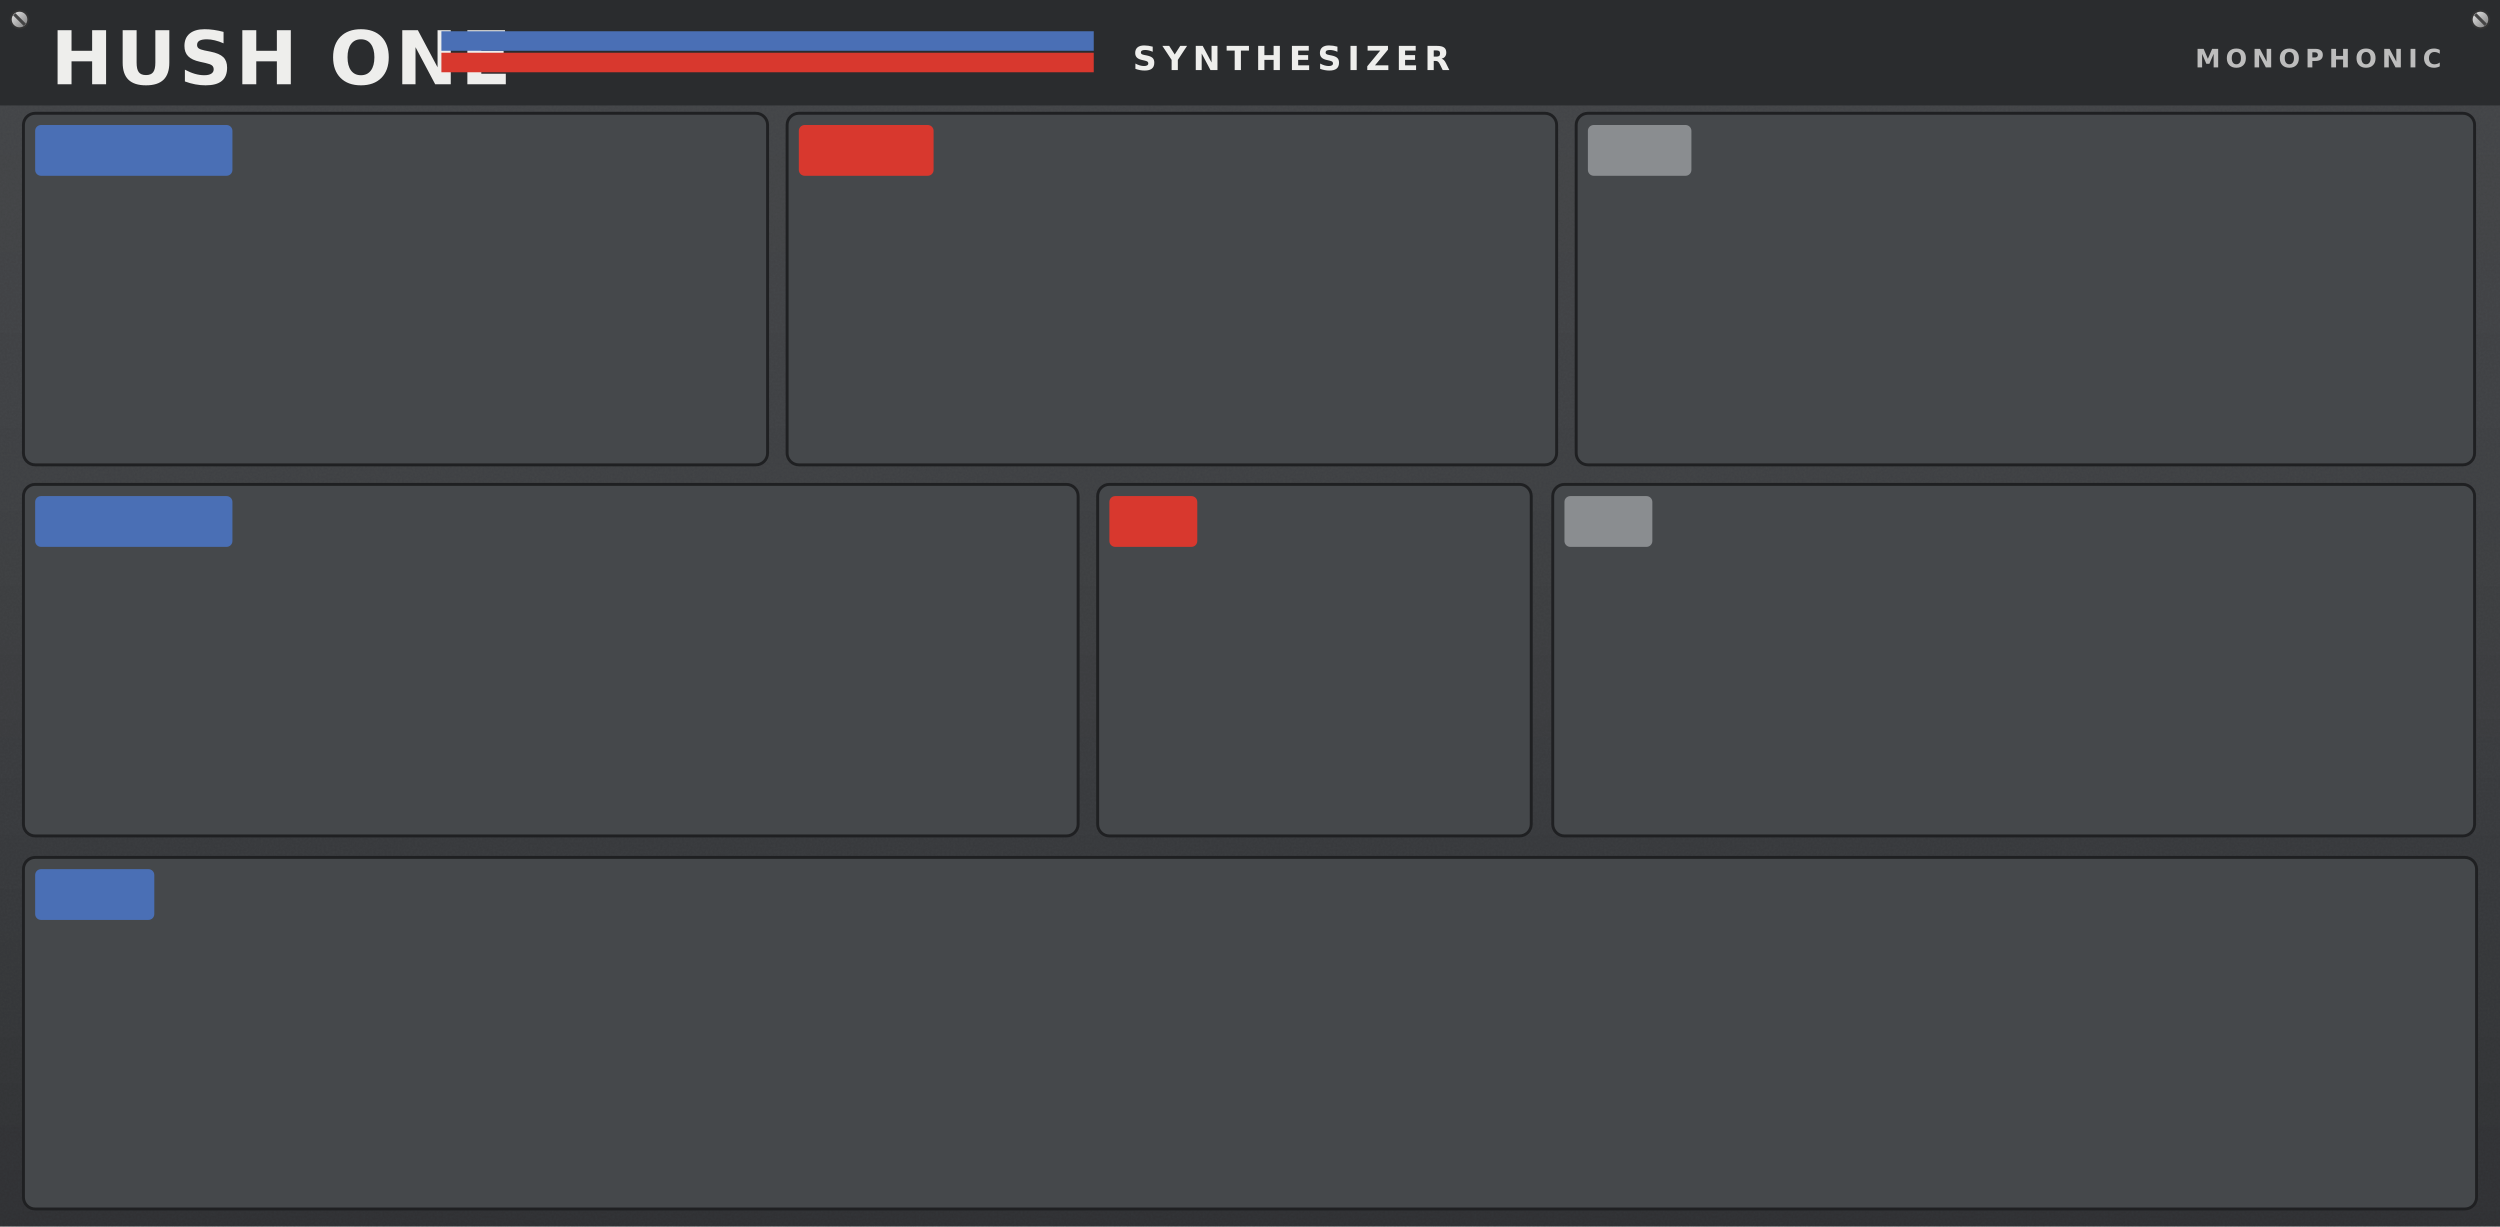
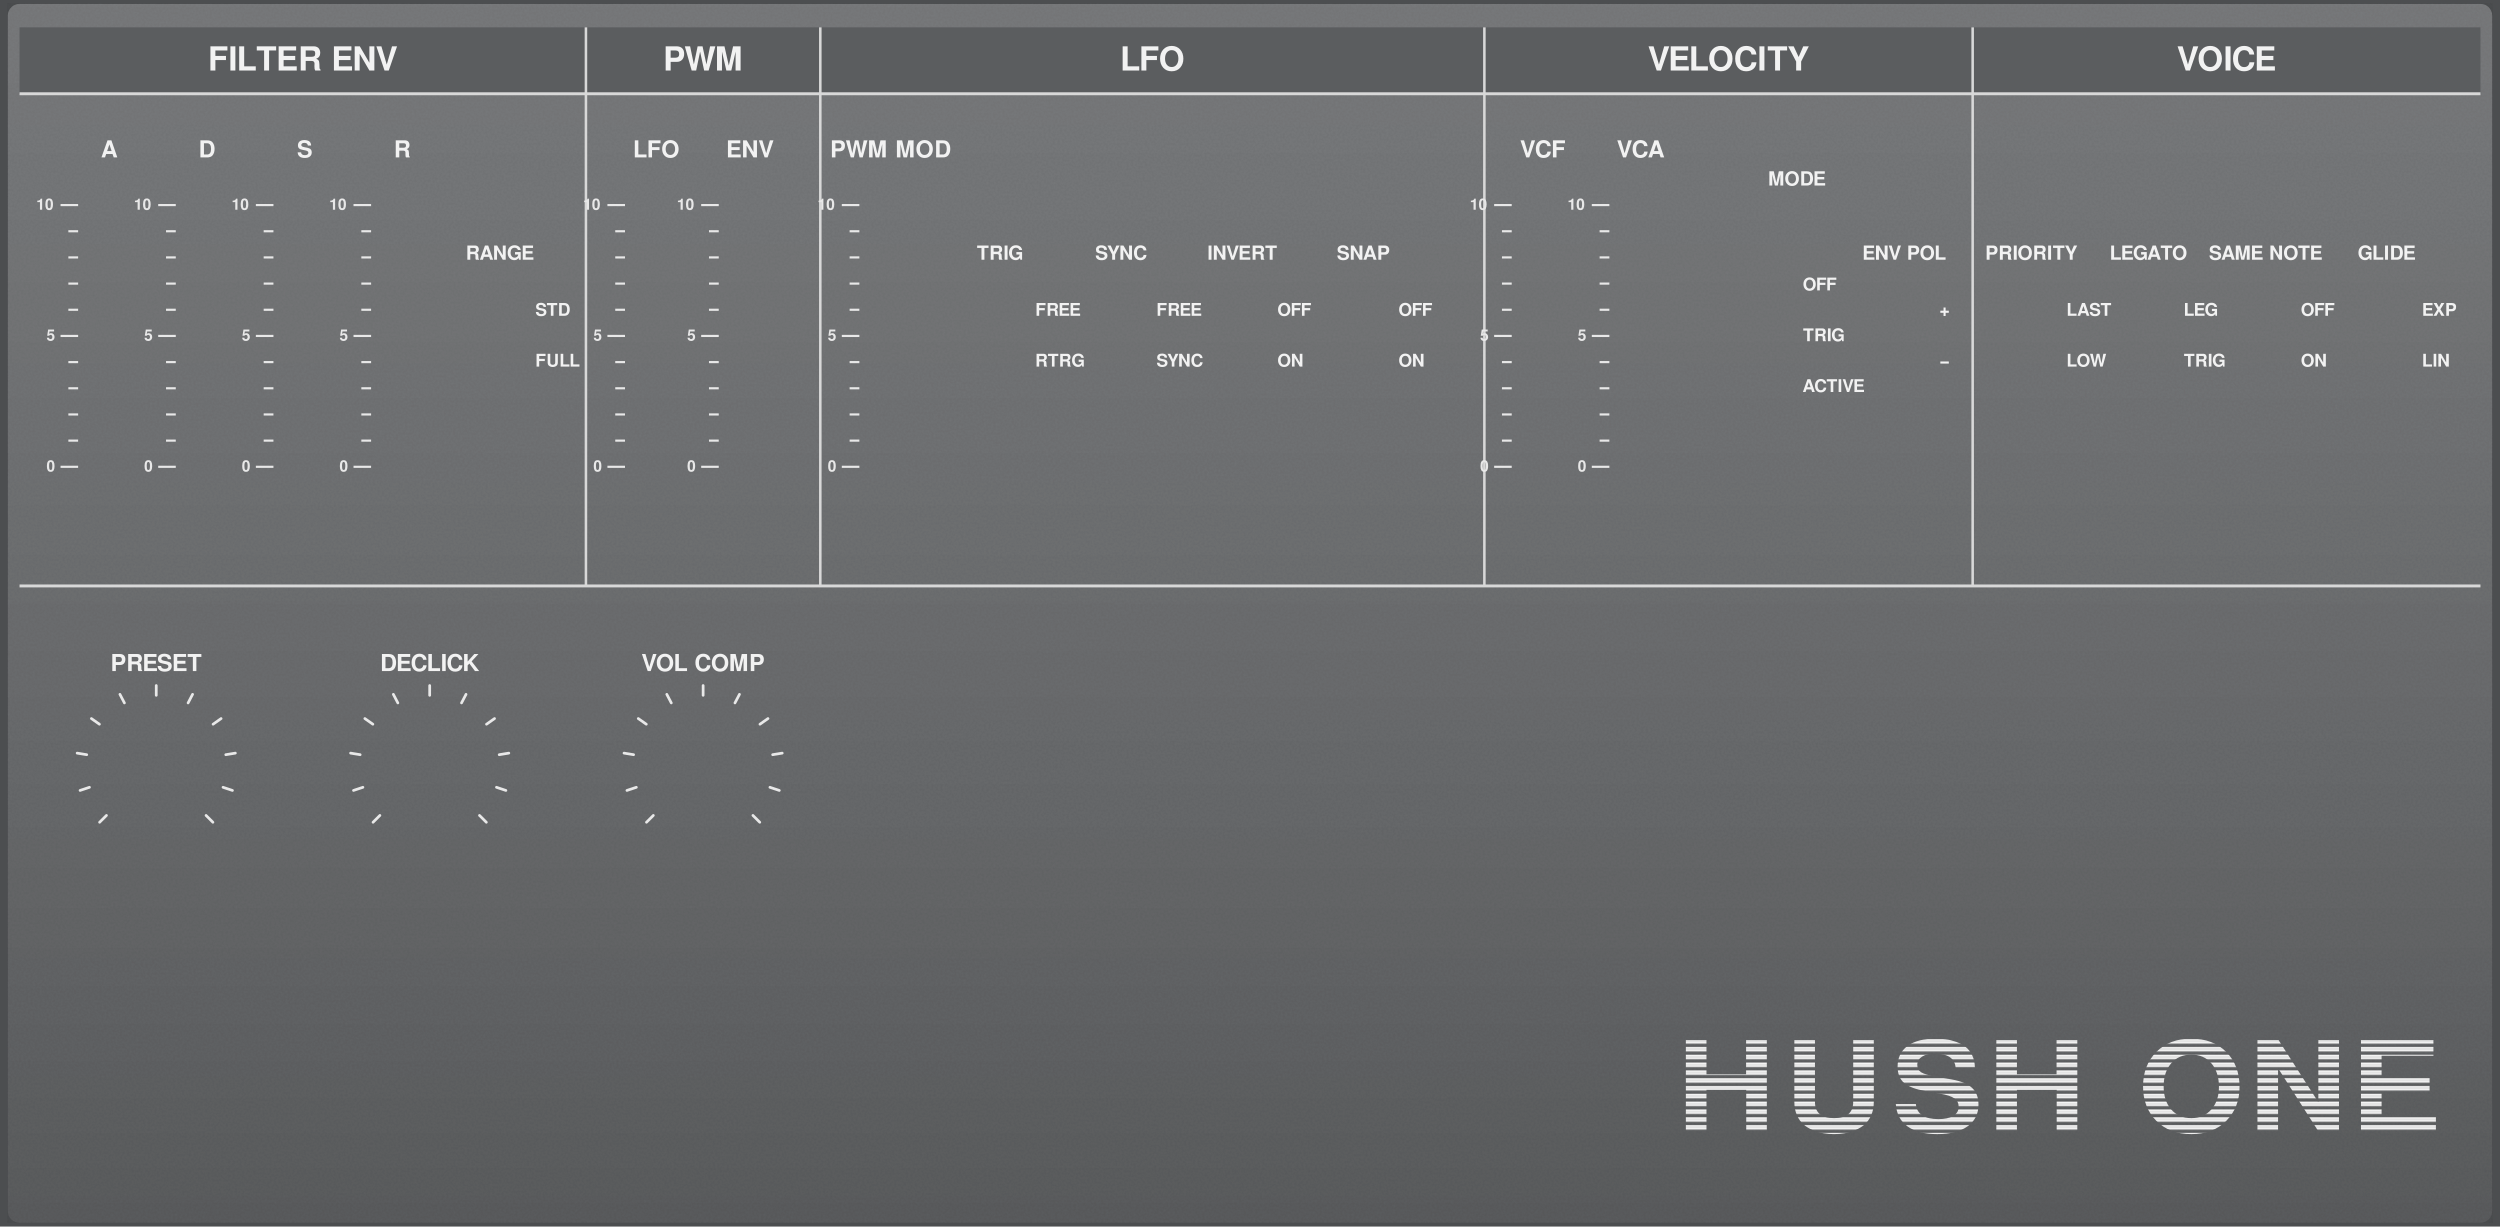
<svg xmlns="http://www.w3.org/2000/svg" width="1280" height="628" viewBox="0 0 1280 628">
  <defs>
-     <filter id="brush" x="0" y="0" width="100%" height="100%">
-       <feTurbulence type="fractalNoise" baseFrequency="0.002 0.9" numOctaves="2" seed="4" />
-       <feColorMatrix values="0 0 0 0 1  0 0 0 0 1  0 0 0 0 1  0 0 0 0.16 0" />
-     </filter>
-     <filter id="grain" x="0" y="0" width="100%" height="100%">
-       <feTurbulence type="fractalNoise" baseFrequency="0.9" numOctaves="2" seed="7" />
-       <feColorMatrix values="0 0 0 0 0  0 0 0 0 0  0 0 0 0 0  0 0 0 0.10 0" />
-     </filter>
-     <filter id="woodf" x="0" y="0" width="100%" height="100%">
-       <feTurbulence type="fractalNoise" baseFrequency="0.012 0.25" numOctaves="3" seed="11" />
-       <feColorMatrix values="0 0 0 0 0.36  0 0 0 0 0.20  0 0 0 0 0.09  0 0 0 0.9 0" />
-     </filter>
-     <linearGradient id="screw" x1="0" y1="0" x2="1" y2="1">
-       <stop offset="0" stop-color="#eee" />
-       <stop offset="1" stop-color="#777" />
+     <linearGradient id="hw-screw" x1="0" y1="0" x2="1" y2="1">
+       <stop offset="0" stop-color="#f2f2f2" />
+       <stop offset="1" stop-color="#7a7a7a" />
    </linearGradient>
-     <linearGradient id="shade" x1="0" y1="0" x2="0" y2="1">
-       <stop offset="0" stop-color="#fff" stop-opacity="0.07" />
-       <stop offset="1" stop-color="#000" stop-opacity="0.12" />
+     <filter id="hw-brush" x="0" y="0" width="100%" height="100%">
+       <feTurbulence type="fractalNoise" baseFrequency="0.003 0.8" numOctaves="2" seed="5" />
+       <feColorMatrix values="0 0 0 0 1  0 0 0 0 1  0 0 0 0 1  0 0 0 0.20 0" />
+     </filter>
+     <filter id="hw-brushd" x="0" y="0" width="100%" height="100%">
+       <feTurbulence type="fractalNoise" baseFrequency="0.003 0.8" numOctaves="2" seed="9" />
+       <feColorMatrix values="0 0 0 0 0  0 0 0 0 0  0 0 0 0 0  0 0 0 0.16 0" />
+     </filter>
+     <filter id="hw-grain" x="0" y="0" width="100%" height="100%">
+       <feTurbulence type="fractalNoise" baseFrequency="0.85" numOctaves="2" seed="3" />
+       <feColorMatrix values="0 0 0 0 0  0 0 0 0 0  0 0 0 0 0  0 0 0 0.07 0" />
+     </filter>
+     <filter id="hw-wood" x="0" y="0" width="100%" height="100%">
+       <feTurbulence type="fractalNoise" baseFrequency="0.006 0.18" numOctaves="4" seed="21" />
+       <feColorMatrix values="0 0 0 0 0.30  0 0 0 0 0.15  0 0 0 0 0.05  0 0 0 0.85 0" />
+     </filter>
+     <filter id="hw-soft" x="-20%" y="-20%" width="140%" height="140%">
+       <feGaussianBlur stdDeviation="2" />
+     </filter>
+     <filter id="hw-shadow" x="-30%" y="-30%" width="160%" height="160%">
+       <feDropShadow dx="0" dy="2" stdDeviation="2" flood-opacity="0.45" />
+     </filter>
+     <linearGradient id="hw-vshade" x1="0" y1="0" x2="0" y2="1">
+       <stop offset="0" stop-color="#fff" stop-opacity="0.10" />
+       <stop offset="1" stop-color="#000" stop-opacity="0.14" />
    </linearGradient>
  </defs>
-   <rect width="1280" height="628" fill="#3a3c3f" />
-   <rect width="1280" height="628" filter="url(#grain)" />
-   <rect width="1280" height="628" fill="url(#shade)" />
-   <rect x="12" y="58" width="381" height="180" rx="6" fill="#45484b" stroke="#1f2022" stroke-width="1.5" />
-   <rect x="18" y="64" width="101" height="26" rx="3" fill="#4a6fb5" />
-   <rect x="403" y="58" width="394" height="180" rx="6" fill="#45484b" stroke="#1f2022" stroke-width="1.5" />
-   <rect x="409" y="64" width="69" height="26" rx="3" fill="#d8382e" />
-   <rect x="807" y="58" width="460" height="180" rx="6" fill="#45484b" stroke="#1f2022" stroke-width="1.5" />
-   <rect x="813" y="64" width="53" height="26" rx="3" fill="#8a8d90" />
-   <rect x="12" y="248" width="540" height="180" rx="6" fill="#45484b" stroke="#1f2022" stroke-width="1.5" />
-   <rect x="18" y="254" width="101" height="26" rx="3" fill="#4a6fb5" />
-   <rect x="562" y="248" width="222" height="180" rx="6" fill="#45484b" stroke="#1f2022" stroke-width="1.5" />
-   <rect x="568" y="254" width="45" height="26" rx="3" fill="#d8382e" />
-   <rect x="795" y="248" width="472" height="180" rx="6" fill="#45484b" stroke="#1f2022" stroke-width="1.5" />
-   <rect x="801" y="254" width="45" height="26" rx="3" fill="#8a8d90" />
-   <rect x="12" y="439" width="1256" height="180" rx="6" fill="#45484b" stroke="#1f2022" stroke-width="1.5" />
-   <rect x="18" y="445" width="61" height="26" rx="3" fill="#4a6fb5" />
-   <rect x="0" y="0" width="1280" height="54" fill="#2a2c2e" />
-   <text x="26" y="30" font-family="Titillium Web, DejaVu Sans, sans-serif" font-size="38" font-weight="700" fill="#eeeeec" text-anchor="start" dominant-baseline="central" style="letter-spacing:0.04em;">HUSH ONE</text>
-   <rect x="226" y="16" width="334" height="10" fill="#4a6fb5" />
-   <rect x="226" y="27" width="334" height="10" fill="#d8382e" />
-   <text x="580" y="30" font-family="Titillium Web, DejaVu Sans, sans-serif" font-size="17" font-weight="600" fill="#eeeeec" text-anchor="start" dominant-baseline="central" style="letter-spacing:0.18em;">SYNTHESIZER</text>
-   <text x="1250" y="30" font-family="Titillium Web, DejaVu Sans, sans-serif" font-size="13" font-weight="600" fill="#eeeeec" text-anchor="end" dominant-baseline="central" style="letter-spacing:0.2em;" opacity="0.75">MONOPHONIC</text>
-   <circle cx="10" cy="10" r="4.5" fill="url(#screw)" stroke="#333" stroke-width="1" />
-   <line x1="7.3" y1="7.3" x2="12.7" y2="12.7" stroke="#444" stroke-width="1.6" />
-   <circle cx="1270" cy="10" r="4.5" fill="url(#screw)" stroke="#333" stroke-width="1" />
-   <line x1="1267.3" y1="7.3" x2="1272.7" y2="12.7" stroke="#444" stroke-width="1.6" />
+   <rect x="0" y="0" width="1280" height="628" rx="0" fill="#4c4e50" />
+   <rect x="4" y="2" width="1272" height="624" rx="6" fill="#6a6c6e" />
+   <rect x="4" y="2" width="1272" height="624" filter="url(#hw-grain)" />
+   <rect x="4" y="2" width="1272" height="624" rx="6" fill="url(#hw-vshade)" />
+   <rect x="10" y="14" width="1260" height="34" rx="0" fill="#5b5d5f" />
+   <line x1="10" y1="48" x2="1270" y2="48" stroke="#d8d8d8" stroke-width="1.5" />
+   <line x1="10" y1="300" x2="1270" y2="300" stroke="#d8d8d8" stroke-width="1.5" />
+   <text x="155" y="31" font-size="17" fill="#f2f2f2" text-anchor="middle" dominant-baseline="central" style="font-family:FreeSans, Liberation Sans, Titillium Web, sans-serif;font-weight:700;letter-spacing:0em;">FILTER ENV</text>
+   <text x="360" y="31" font-size="17" fill="#f2f2f2" text-anchor="middle" dominant-baseline="central" style="font-family:FreeSans, Liberation Sans, Titillium Web, sans-serif;font-weight:700;letter-spacing:0em;">PWM</text>
+   <line x1="300" y1="14" x2="300" y2="300" stroke="#d8d8d8" stroke-width="1.3" />
+   <text x="590" y="31" font-size="17" fill="#f2f2f2" text-anchor="middle" dominant-baseline="central" style="font-family:FreeSans, Liberation Sans, Titillium Web, sans-serif;font-weight:700;letter-spacing:0em;">LFO</text>
+   <line x1="420" y1="14" x2="420" y2="300" stroke="#d8d8d8" stroke-width="1.3" />
+   <text x="885" y="31" font-size="17" fill="#f2f2f2" text-anchor="middle" dominant-baseline="central" style="font-family:FreeSans, Liberation Sans, Titillium Web, sans-serif;font-weight:700;letter-spacing:0em;">VELOCITY</text>
+   <line x1="760" y1="14" x2="760" y2="300" stroke="#d8d8d8" stroke-width="1.3" />
+   <text x="1140" y="31" font-size="17" fill="#f2f2f2" text-anchor="middle" dominant-baseline="central" style="font-family:FreeSans, Liberation Sans, Titillium Web, sans-serif;font-weight:700;letter-spacing:0em;">VOICE</text>
+   <line x1="1010" y1="14" x2="1010" y2="300" stroke="#d8d8d8" stroke-width="1.3" />
+   <line x1="40" y1="105" x2="31" y2="105" stroke="#e8e8e8" stroke-width="1.1" />
+   <line x1="40" y1="118.4" x2="35" y2="118.4" stroke="#e8e8e8" stroke-width="1.1" />
+   <line x1="40" y1="131.8" x2="35" y2="131.8" stroke="#e8e8e8" stroke-width="1.1" />
+   <line x1="40" y1="145.2" x2="35" y2="145.2" stroke="#e8e8e8" stroke-width="1.1" />
+   <line x1="40" y1="158.6" x2="35" y2="158.6" stroke="#e8e8e8" stroke-width="1.1" />
+   <line x1="40" y1="172" x2="31" y2="172" stroke="#e8e8e8" stroke-width="1.1" />
+   <line x1="40" y1="185.4" x2="35" y2="185.4" stroke="#e8e8e8" stroke-width="1.1" />
+   <line x1="40" y1="198.8" x2="35" y2="198.8" stroke="#e8e8e8" stroke-width="1.1" />
+   <line x1="40" y1="212.2" x2="35" y2="212.2" stroke="#e8e8e8" stroke-width="1.1" />
+   <line x1="40" y1="225.6" x2="35" y2="225.6" stroke="#e8e8e8" stroke-width="1.1" />
+   <line x1="40" y1="239" x2="31" y2="239" stroke="#e8e8e8" stroke-width="1.1" />
+   <text x="23" y="105" font-size="8" fill="#e8e8e8" text-anchor="middle" dominant-baseline="central" style="font-family:FreeSans, Liberation Sans, Titillium Web, sans-serif;font-weight:700;letter-spacing:0em;">10</text>
+   <text x="26" y="172" font-size="8" fill="#e8e8e8" text-anchor="middle" dominant-baseline="central" style="font-family:FreeSans, Liberation Sans, Titillium Web, sans-serif;font-weight:700;letter-spacing:0em;">5</text>
+   <text x="26" y="239" font-size="8" fill="#e8e8e8" text-anchor="middle" dominant-baseline="central" style="font-family:FreeSans, Liberation Sans, Titillium Web, sans-serif;font-weight:700;letter-spacing:0em;">0</text>
+   <line x1="90" y1="105" x2="81" y2="105" stroke="#e8e8e8" stroke-width="1.1" />
+   <line x1="90" y1="118.4" x2="85" y2="118.4" stroke="#e8e8e8" stroke-width="1.1" />
+   <line x1="90" y1="131.8" x2="85" y2="131.8" stroke="#e8e8e8" stroke-width="1.1" />
+   <line x1="90" y1="145.2" x2="85" y2="145.2" stroke="#e8e8e8" stroke-width="1.1" />
+   <line x1="90" y1="158.6" x2="85" y2="158.6" stroke="#e8e8e8" stroke-width="1.1" />
+   <line x1="90" y1="172" x2="81" y2="172" stroke="#e8e8e8" stroke-width="1.1" />
+   <line x1="90" y1="185.4" x2="85" y2="185.4" stroke="#e8e8e8" stroke-width="1.1" />
+   <line x1="90" y1="198.8" x2="85" y2="198.8" stroke="#e8e8e8" stroke-width="1.1" />
+   <line x1="90" y1="212.2" x2="85" y2="212.2" stroke="#e8e8e8" stroke-width="1.1" />
+   <line x1="90" y1="225.6" x2="85" y2="225.6" stroke="#e8e8e8" stroke-width="1.1" />
+   <line x1="90" y1="239" x2="81" y2="239" stroke="#e8e8e8" stroke-width="1.1" />
+   <text x="73" y="105" font-size="8" fill="#e8e8e8" text-anchor="middle" dominant-baseline="central" style="font-family:FreeSans, Liberation Sans, Titillium Web, sans-serif;font-weight:700;letter-spacing:0em;">10</text>
+   <text x="76" y="172" font-size="8" fill="#e8e8e8" text-anchor="middle" dominant-baseline="central" style="font-family:FreeSans, Liberation Sans, Titillium Web, sans-serif;font-weight:700;letter-spacing:0em;">5</text>
+   <text x="76" y="239" font-size="8" fill="#e8e8e8" text-anchor="middle" dominant-baseline="central" style="font-family:FreeSans, Liberation Sans, Titillium Web, sans-serif;font-weight:700;letter-spacing:0em;">0</text>
+   <line x1="140" y1="105" x2="131" y2="105" stroke="#e8e8e8" stroke-width="1.1" />
+   <line x1="140" y1="118.4" x2="135" y2="118.4" stroke="#e8e8e8" stroke-width="1.1" />
+   <line x1="140" y1="131.8" x2="135" y2="131.8" stroke="#e8e8e8" stroke-width="1.1" />
+   <line x1="140" y1="145.2" x2="135" y2="145.2" stroke="#e8e8e8" stroke-width="1.1" />
+   <line x1="140" y1="158.6" x2="135" y2="158.6" stroke="#e8e8e8" stroke-width="1.1" />
+   <line x1="140" y1="172" x2="131" y2="172" stroke="#e8e8e8" stroke-width="1.1" />
+   <line x1="140" y1="185.4" x2="135" y2="185.4" stroke="#e8e8e8" stroke-width="1.1" />
+   <line x1="140" y1="198.8" x2="135" y2="198.8" stroke="#e8e8e8" stroke-width="1.1" />
+   <line x1="140" y1="212.2" x2="135" y2="212.2" stroke="#e8e8e8" stroke-width="1.1" />
+   <line x1="140" y1="225.6" x2="135" y2="225.6" stroke="#e8e8e8" stroke-width="1.1" />
+   <line x1="140" y1="239" x2="131" y2="239" stroke="#e8e8e8" stroke-width="1.1" />
+   <text x="123" y="105" font-size="8" fill="#e8e8e8" text-anchor="middle" dominant-baseline="central" style="font-family:FreeSans, Liberation Sans, Titillium Web, sans-serif;font-weight:700;letter-spacing:0em;">10</text>
+   <text x="126" y="172" font-size="8" fill="#e8e8e8" text-anchor="middle" dominant-baseline="central" style="font-family:FreeSans, Liberation Sans, Titillium Web, sans-serif;font-weight:700;letter-spacing:0em;">5</text>
+   <text x="126" y="239" font-size="8" fill="#e8e8e8" text-anchor="middle" dominant-baseline="central" style="font-family:FreeSans, Liberation Sans, Titillium Web, sans-serif;font-weight:700;letter-spacing:0em;">0</text>
+   <line x1="190" y1="105" x2="181" y2="105" stroke="#e8e8e8" stroke-width="1.1" />
+   <line x1="190" y1="118.4" x2="185" y2="118.4" stroke="#e8e8e8" stroke-width="1.1" />
+   <line x1="190" y1="131.8" x2="185" y2="131.8" stroke="#e8e8e8" stroke-width="1.1" />
+   <line x1="190" y1="145.2" x2="185" y2="145.2" stroke="#e8e8e8" stroke-width="1.1" />
+   <line x1="190" y1="158.6" x2="185" y2="158.6" stroke="#e8e8e8" stroke-width="1.1" />
+   <line x1="190" y1="172" x2="181" y2="172" stroke="#e8e8e8" stroke-width="1.1" />
+   <line x1="190" y1="185.4" x2="185" y2="185.4" stroke="#e8e8e8" stroke-width="1.1" />
+   <line x1="190" y1="198.8" x2="185" y2="198.8" stroke="#e8e8e8" stroke-width="1.1" />
+   <line x1="190" y1="212.2" x2="185" y2="212.2" stroke="#e8e8e8" stroke-width="1.1" />
+   <line x1="190" y1="225.6" x2="185" y2="225.6" stroke="#e8e8e8" stroke-width="1.1" />
+   <line x1="190" y1="239" x2="181" y2="239" stroke="#e8e8e8" stroke-width="1.1" />
+   <text x="173" y="105" font-size="8" fill="#e8e8e8" text-anchor="middle" dominant-baseline="central" style="font-family:FreeSans, Liberation Sans, Titillium Web, sans-serif;font-weight:700;letter-spacing:0em;">10</text>
+   <text x="176" y="172" font-size="8" fill="#e8e8e8" text-anchor="middle" dominant-baseline="central" style="font-family:FreeSans, Liberation Sans, Titillium Web, sans-serif;font-weight:700;letter-spacing:0em;">5</text>
+   <text x="176" y="239" font-size="8" fill="#e8e8e8" text-anchor="middle" dominant-baseline="central" style="font-family:FreeSans, Liberation Sans, Titillium Web, sans-serif;font-weight:700;letter-spacing:0em;">0</text>
+   <text x="256" y="130" font-size="10" fill="#f2f2f2" text-anchor="middle" dominant-baseline="central" style="font-family:FreeSans, Liberation Sans, Titillium Web, sans-serif;font-weight:700;letter-spacing:0em;">RANGE</text>
+   <text x="274" y="159" font-size="9" fill="#f2f2f2" text-anchor="start" dominant-baseline="central" style="font-family:FreeSans, Liberation Sans, Titillium Web, sans-serif;font-weight:700;letter-spacing:0em;">STD</text>
+   <text x="274" y="185" font-size="9" fill="#f2f2f2" text-anchor="start" dominant-baseline="central" style="font-family:FreeSans, Liberation Sans, Titillium Web, sans-serif;font-weight:700;letter-spacing:0em;">FULL</text>
+   <line x1="320" y1="105" x2="311" y2="105" stroke="#e8e8e8" stroke-width="1.1" />
+   <line x1="320" y1="118.4" x2="315" y2="118.4" stroke="#e8e8e8" stroke-width="1.1" />
+   <line x1="320" y1="131.8" x2="315" y2="131.8" stroke="#e8e8e8" stroke-width="1.1" />
+   <line x1="320" y1="145.2" x2="315" y2="145.2" stroke="#e8e8e8" stroke-width="1.1" />
+   <line x1="320" y1="158.6" x2="315" y2="158.6" stroke="#e8e8e8" stroke-width="1.1" />
+   <line x1="320" y1="172" x2="311" y2="172" stroke="#e8e8e8" stroke-width="1.1" />
+   <line x1="320" y1="185.4" x2="315" y2="185.4" stroke="#e8e8e8" stroke-width="1.1" />
+   <line x1="320" y1="198.8" x2="315" y2="198.8" stroke="#e8e8e8" stroke-width="1.1" />
+   <line x1="320" y1="212.2" x2="315" y2="212.2" stroke="#e8e8e8" stroke-width="1.1" />
+   <line x1="320" y1="225.6" x2="315" y2="225.6" stroke="#e8e8e8" stroke-width="1.1" />
+   <line x1="320" y1="239" x2="311" y2="239" stroke="#e8e8e8" stroke-width="1.1" />
+   <text x="303" y="105" font-size="8" fill="#e8e8e8" text-anchor="middle" dominant-baseline="central" style="font-family:FreeSans, Liberation Sans, Titillium Web, sans-serif;font-weight:700;letter-spacing:0em;">10</text>
+   <text x="306" y="172" font-size="8" fill="#e8e8e8" text-anchor="middle" dominant-baseline="central" style="font-family:FreeSans, Liberation Sans, Titillium Web, sans-serif;font-weight:700;letter-spacing:0em;">5</text>
+   <text x="306" y="239" font-size="8" fill="#e8e8e8" text-anchor="middle" dominant-baseline="central" style="font-family:FreeSans, Liberation Sans, Titillium Web, sans-serif;font-weight:700;letter-spacing:0em;">0</text>
+   <line x1="368" y1="105" x2="359" y2="105" stroke="#e8e8e8" stroke-width="1.1" />
+   <line x1="368" y1="118.4" x2="363" y2="118.4" stroke="#e8e8e8" stroke-width="1.1" />
+   <line x1="368" y1="131.8" x2="363" y2="131.8" stroke="#e8e8e8" stroke-width="1.1" />
+   <line x1="368" y1="145.2" x2="363" y2="145.2" stroke="#e8e8e8" stroke-width="1.1" />
+   <line x1="368" y1="158.6" x2="363" y2="158.6" stroke="#e8e8e8" stroke-width="1.1" />
+   <line x1="368" y1="172" x2="359" y2="172" stroke="#e8e8e8" stroke-width="1.1" />
+   <line x1="368" y1="185.4" x2="363" y2="185.4" stroke="#e8e8e8" stroke-width="1.1" />
+   <line x1="368" y1="198.8" x2="363" y2="198.8" stroke="#e8e8e8" stroke-width="1.1" />
+   <line x1="368" y1="212.2" x2="363" y2="212.2" stroke="#e8e8e8" stroke-width="1.1" />
+   <line x1="368" y1="225.6" x2="363" y2="225.6" stroke="#e8e8e8" stroke-width="1.1" />
+   <line x1="368" y1="239" x2="359" y2="239" stroke="#e8e8e8" stroke-width="1.1" />
+   <text x="351" y="105" font-size="8" fill="#e8e8e8" text-anchor="middle" dominant-baseline="central" style="font-family:FreeSans, Liberation Sans, Titillium Web, sans-serif;font-weight:700;letter-spacing:0em;">10</text>
+   <text x="354" y="172" font-size="8" fill="#e8e8e8" text-anchor="middle" dominant-baseline="central" style="font-family:FreeSans, Liberation Sans, Titillium Web, sans-serif;font-weight:700;letter-spacing:0em;">5</text>
+   <text x="354" y="239" font-size="8" fill="#e8e8e8" text-anchor="middle" dominant-baseline="central" style="font-family:FreeSans, Liberation Sans, Titillium Web, sans-serif;font-weight:700;letter-spacing:0em;">0</text>
+   <line x1="440" y1="105" x2="431" y2="105" stroke="#e8e8e8" stroke-width="1.1" />
+   <line x1="440" y1="118.4" x2="435" y2="118.4" stroke="#e8e8e8" stroke-width="1.1" />
+   <line x1="440" y1="131.8" x2="435" y2="131.8" stroke="#e8e8e8" stroke-width="1.1" />
+   <line x1="440" y1="145.2" x2="435" y2="145.2" stroke="#e8e8e8" stroke-width="1.1" />
+   <line x1="440" y1="158.6" x2="435" y2="158.6" stroke="#e8e8e8" stroke-width="1.1" />
+   <line x1="440" y1="172" x2="431" y2="172" stroke="#e8e8e8" stroke-width="1.1" />
+   <line x1="440" y1="185.4" x2="435" y2="185.4" stroke="#e8e8e8" stroke-width="1.1" />
+   <line x1="440" y1="198.8" x2="435" y2="198.8" stroke="#e8e8e8" stroke-width="1.1" />
+   <line x1="440" y1="212.2" x2="435" y2="212.2" stroke="#e8e8e8" stroke-width="1.1" />
+   <line x1="440" y1="225.6" x2="435" y2="225.6" stroke="#e8e8e8" stroke-width="1.1" />
+   <line x1="440" y1="239" x2="431" y2="239" stroke="#e8e8e8" stroke-width="1.1" />
+   <text x="423" y="105" font-size="8" fill="#e8e8e8" text-anchor="middle" dominant-baseline="central" style="font-family:FreeSans, Liberation Sans, Titillium Web, sans-serif;font-weight:700;letter-spacing:0em;">10</text>
+   <text x="426" y="172" font-size="8" fill="#e8e8e8" text-anchor="middle" dominant-baseline="central" style="font-family:FreeSans, Liberation Sans, Titillium Web, sans-serif;font-weight:700;letter-spacing:0em;">5</text>
+   <text x="426" y="239" font-size="8" fill="#e8e8e8" text-anchor="middle" dominant-baseline="central" style="font-family:FreeSans, Liberation Sans, Titillium Web, sans-serif;font-weight:700;letter-spacing:0em;">0</text>
+   <text x="512" y="130" font-size="10" fill="#f2f2f2" text-anchor="middle" dominant-baseline="central" style="font-family:FreeSans, Liberation Sans, Titillium Web, sans-serif;font-weight:700;letter-spacing:0em;">TRIG</text>
+   <text x="530" y="159" font-size="9" fill="#f2f2f2" text-anchor="start" dominant-baseline="central" style="font-family:FreeSans, Liberation Sans, Titillium Web, sans-serif;font-weight:700;letter-spacing:0em;">FREE</text>
+   <text x="530" y="185" font-size="9" fill="#f2f2f2" text-anchor="start" dominant-baseline="central" style="font-family:FreeSans, Liberation Sans, Titillium Web, sans-serif;font-weight:700;letter-spacing:0em;">RTRG</text>
+   <text x="574" y="130" font-size="10" fill="#f2f2f2" text-anchor="middle" dominant-baseline="central" style="font-family:FreeSans, Liberation Sans, Titillium Web, sans-serif;font-weight:700;letter-spacing:0em;">SYNC</text>
+   <text x="592" y="159" font-size="9" fill="#f2f2f2" text-anchor="start" dominant-baseline="central" style="font-family:FreeSans, Liberation Sans, Titillium Web, sans-serif;font-weight:700;letter-spacing:0em;">FREE</text>
+   <text x="592" y="185" font-size="9" fill="#f2f2f2" text-anchor="start" dominant-baseline="central" style="font-family:FreeSans, Liberation Sans, Titillium Web, sans-serif;font-weight:700;letter-spacing:0em;">SYNC</text>
+   <text x="636" y="130" font-size="10" fill="#f2f2f2" text-anchor="middle" dominant-baseline="central" style="font-family:FreeSans, Liberation Sans, Titillium Web, sans-serif;font-weight:700;letter-spacing:0em;">INVERT</text>
+   <text x="654" y="159" font-size="9" fill="#f2f2f2" text-anchor="start" dominant-baseline="central" style="font-family:FreeSans, Liberation Sans, Titillium Web, sans-serif;font-weight:700;letter-spacing:0em;">OFF</text>
+   <text x="654" y="185" font-size="9" fill="#f2f2f2" text-anchor="start" dominant-baseline="central" style="font-family:FreeSans, Liberation Sans, Titillium Web, sans-serif;font-weight:700;letter-spacing:0em;">ON</text>
+   <text x="698" y="130" font-size="10" fill="#f2f2f2" text-anchor="middle" dominant-baseline="central" style="font-family:FreeSans, Liberation Sans, Titillium Web, sans-serif;font-weight:700;letter-spacing:0em;">SNAP</text>
+   <text x="716" y="159" font-size="9" fill="#f2f2f2" text-anchor="start" dominant-baseline="central" style="font-family:FreeSans, Liberation Sans, Titillium Web, sans-serif;font-weight:700;letter-spacing:0em;">OFF</text>
+   <text x="716" y="185" font-size="9" fill="#f2f2f2" text-anchor="start" dominant-baseline="central" style="font-family:FreeSans, Liberation Sans, Titillium Web, sans-serif;font-weight:700;letter-spacing:0em;">ON</text>
+   <line x1="774" y1="105" x2="765" y2="105" stroke="#e8e8e8" stroke-width="1.1" />
+   <line x1="774" y1="118.4" x2="769" y2="118.4" stroke="#e8e8e8" stroke-width="1.1" />
+   <line x1="774" y1="131.8" x2="769" y2="131.8" stroke="#e8e8e8" stroke-width="1.1" />
+   <line x1="774" y1="145.2" x2="769" y2="145.2" stroke="#e8e8e8" stroke-width="1.1" />
+   <line x1="774" y1="158.6" x2="769" y2="158.6" stroke="#e8e8e8" stroke-width="1.1" />
+   <line x1="774" y1="172" x2="765" y2="172" stroke="#e8e8e8" stroke-width="1.1" />
+   <line x1="774" y1="185.4" x2="769" y2="185.4" stroke="#e8e8e8" stroke-width="1.1" />
+   <line x1="774" y1="198.8" x2="769" y2="198.8" stroke="#e8e8e8" stroke-width="1.1" />
+   <line x1="774" y1="212.2" x2="769" y2="212.2" stroke="#e8e8e8" stroke-width="1.1" />
+   <line x1="774" y1="225.6" x2="769" y2="225.6" stroke="#e8e8e8" stroke-width="1.1" />
+   <line x1="774" y1="239" x2="765" y2="239" stroke="#e8e8e8" stroke-width="1.1" />
+   <text x="757" y="105" font-size="8" fill="#e8e8e8" text-anchor="middle" dominant-baseline="central" style="font-family:FreeSans, Liberation Sans, Titillium Web, sans-serif;font-weight:700;letter-spacing:0em;">10</text>
+   <text x="760" y="172" font-size="8" fill="#e8e8e8" text-anchor="middle" dominant-baseline="central" style="font-family:FreeSans, Liberation Sans, Titillium Web, sans-serif;font-weight:700;letter-spacing:0em;">5</text>
+   <text x="760" y="239" font-size="8" fill="#e8e8e8" text-anchor="middle" dominant-baseline="central" style="font-family:FreeSans, Liberation Sans, Titillium Web, sans-serif;font-weight:700;letter-spacing:0em;">0</text>
+   <line x1="824" y1="105" x2="815" y2="105" stroke="#e8e8e8" stroke-width="1.1" />
+   <line x1="824" y1="118.4" x2="819" y2="118.4" stroke="#e8e8e8" stroke-width="1.1" />
+   <line x1="824" y1="131.8" x2="819" y2="131.8" stroke="#e8e8e8" stroke-width="1.1" />
+   <line x1="824" y1="145.2" x2="819" y2="145.2" stroke="#e8e8e8" stroke-width="1.1" />
+   <line x1="824" y1="158.6" x2="819" y2="158.6" stroke="#e8e8e8" stroke-width="1.1" />
+   <line x1="824" y1="172" x2="815" y2="172" stroke="#e8e8e8" stroke-width="1.1" />
+   <line x1="824" y1="185.4" x2="819" y2="185.4" stroke="#e8e8e8" stroke-width="1.1" />
+   <line x1="824" y1="198.8" x2="819" y2="198.8" stroke="#e8e8e8" stroke-width="1.1" />
+   <line x1="824" y1="212.2" x2="819" y2="212.2" stroke="#e8e8e8" stroke-width="1.1" />
+   <line x1="824" y1="225.6" x2="819" y2="225.6" stroke="#e8e8e8" stroke-width="1.1" />
+   <line x1="824" y1="239" x2="815" y2="239" stroke="#e8e8e8" stroke-width="1.1" />
+   <text x="807" y="105" font-size="8" fill="#e8e8e8" text-anchor="middle" dominant-baseline="central" style="font-family:FreeSans, Liberation Sans, Titillium Web, sans-serif;font-weight:700;letter-spacing:0em;">10</text>
+   <text x="810" y="172" font-size="8" fill="#e8e8e8" text-anchor="middle" dominant-baseline="central" style="font-family:FreeSans, Liberation Sans, Titillium Web, sans-serif;font-weight:700;letter-spacing:0em;">5</text>
+   <text x="810" y="239" font-size="8" fill="#e8e8e8" text-anchor="middle" dominant-baseline="central" style="font-family:FreeSans, Liberation Sans, Titillium Web, sans-serif;font-weight:700;letter-spacing:0em;">0</text>
+   <text x="920" y="92" font-size="10" fill="#f2f2f2" text-anchor="middle" dominant-baseline="central" style="font-family:FreeSans, Liberation Sans, Titillium Web, sans-serif;font-weight:700;letter-spacing:0em;">MODE</text>
+   <text x="923" y="146" font-size="9" fill="#f2f2f2" text-anchor="start" dominant-baseline="central" style="font-family:FreeSans, Liberation Sans, Titillium Web, sans-serif;font-weight:700;letter-spacing:0em;">OFF</text>
+   <text x="923" y="172" font-size="9" fill="#f2f2f2" text-anchor="start" dominant-baseline="central" style="font-family:FreeSans, Liberation Sans, Titillium Web, sans-serif;font-weight:700;letter-spacing:0em;">TRIG</text>
+   <text x="923" y="198" font-size="9" fill="#f2f2f2" text-anchor="start" dominant-baseline="central" style="font-family:FreeSans, Liberation Sans, Titillium Web, sans-serif;font-weight:700;letter-spacing:0em;">ACTIVE</text>
+   <text x="975" y="130" font-size="10" fill="#f2f2f2" text-anchor="middle" dominant-baseline="central" style="font-family:FreeSans, Liberation Sans, Titillium Web, sans-serif;font-weight:700;letter-spacing:0em;">ENV POL</text>
+   <text x="993" y="159" font-size="9" fill="#f2f2f2" text-anchor="start" dominant-baseline="central" style="font-family:FreeSans, Liberation Sans, Titillium Web, sans-serif;font-weight:700;letter-spacing:0em;">+</text>
+   <text x="993" y="185" font-size="9" fill="#f2f2f2" text-anchor="start" dominant-baseline="central" style="font-family:FreeSans, Liberation Sans, Titillium Web, sans-serif;font-weight:700;letter-spacing:0em;">−</text>
+   <text x="1040" y="130" font-size="10" fill="#f2f2f2" text-anchor="middle" dominant-baseline="central" style="font-family:FreeSans, Liberation Sans, Titillium Web, sans-serif;font-weight:700;letter-spacing:0em;">PRIORITY</text>
+   <text x="1058" y="159" font-size="9" fill="#f2f2f2" text-anchor="start" dominant-baseline="central" style="font-family:FreeSans, Liberation Sans, Titillium Web, sans-serif;font-weight:700;letter-spacing:0em;">LAST</text>
+   <text x="1058" y="185" font-size="9" fill="#f2f2f2" text-anchor="start" dominant-baseline="central" style="font-family:FreeSans, Liberation Sans, Titillium Web, sans-serif;font-weight:700;letter-spacing:0em;">LOW</text>
+   <text x="1100" y="130" font-size="10" fill="#f2f2f2" text-anchor="middle" dominant-baseline="central" style="font-family:FreeSans, Liberation Sans, Titillium Web, sans-serif;font-weight:700;letter-spacing:0em;">LEGATO</text>
+   <text x="1118" y="159" font-size="9" fill="#f2f2f2" text-anchor="start" dominant-baseline="central" style="font-family:FreeSans, Liberation Sans, Titillium Web, sans-serif;font-weight:700;letter-spacing:0em;">LEG</text>
+   <text x="1118" y="185" font-size="9" fill="#f2f2f2" text-anchor="start" dominant-baseline="central" style="font-family:FreeSans, Liberation Sans, Titillium Web, sans-serif;font-weight:700;letter-spacing:0em;">TRIG</text>
+   <text x="1160" y="130" font-size="10" fill="#f2f2f2" text-anchor="middle" dominant-baseline="central" style="font-family:FreeSans, Liberation Sans, Titillium Web, sans-serif;font-weight:700;letter-spacing:0em;">SAME NOTE</text>
+   <text x="1178" y="159" font-size="9" fill="#f2f2f2" text-anchor="start" dominant-baseline="central" style="font-family:FreeSans, Liberation Sans, Titillium Web, sans-serif;font-weight:700;letter-spacing:0em;">OFF</text>
+   <text x="1178" y="185" font-size="9" fill="#f2f2f2" text-anchor="start" dominant-baseline="central" style="font-family:FreeSans, Liberation Sans, Titillium Web, sans-serif;font-weight:700;letter-spacing:0em;">ON</text>
+   <text x="1222" y="130" font-size="10" fill="#f2f2f2" text-anchor="middle" dominant-baseline="central" style="font-family:FreeSans, Liberation Sans, Titillium Web, sans-serif;font-weight:700;letter-spacing:0em;">GLIDE</text>
+   <text x="1240" y="159" font-size="9" fill="#f2f2f2" text-anchor="start" dominant-baseline="central" style="font-family:FreeSans, Liberation Sans, Titillium Web, sans-serif;font-weight:700;letter-spacing:0em;">EXP</text>
+   <text x="1240" y="185" font-size="9" fill="#f2f2f2" text-anchor="start" dominant-baseline="central" style="font-family:FreeSans, Liberation Sans, Titillium Web, sans-serif;font-weight:700;letter-spacing:0em;">LIN</text>
+   <text x="80" y="340" font-size="12" fill="#f2f2f2" text-anchor="middle" dominant-baseline="central" style="font-family:FreeSans, Liberation Sans, Titillium Web, sans-serif;font-weight:700;letter-spacing:0em;">PRESET</text>
+   <g stroke="#e8e8e8" stroke-width="1.4" stroke-linecap="round">
+     <line x1="54.5" y1="417.5" x2="51.0" y2="421.0" />
+     <line x1="45.8" y1="403.1" x2="41.0" y2="404.7" />
+     <line x1="44.4" y1="386.4" x2="39.5" y2="385.6" />
+     <line x1="50.9" y1="370.8" x2="46.8" y2="367.9" />
+     <line x1="63.7" y1="359.9" x2="61.4" y2="355.5" />
+     <line x1="80.0" y1="356.0" x2="80.0" y2="351.0" />
+     <line x1="96.3" y1="359.9" x2="98.6" y2="355.5" />
+     <line x1="109.1" y1="370.8" x2="113.2" y2="367.9" />
+     <line x1="115.6" y1="386.4" x2="120.5" y2="385.6" />
+     <line x1="114.2" y1="403.1" x2="119.0" y2="404.7" />
+     <line x1="105.5" y1="417.5" x2="109.0" y2="421.0" />
+   </g>
+   <text x="220" y="340" font-size="12" fill="#f2f2f2" text-anchor="middle" dominant-baseline="central" style="font-family:FreeSans, Liberation Sans, Titillium Web, sans-serif;font-weight:700;letter-spacing:0em;">DECLICK</text>
+   <g stroke="#e8e8e8" stroke-width="1.4" stroke-linecap="round">
+     <line x1="194.5" y1="417.5" x2="191.0" y2="421.0" />
+     <line x1="185.8" y1="403.1" x2="181.0" y2="404.7" />
+     <line x1="184.4" y1="386.4" x2="179.5" y2="385.6" />
+     <line x1="190.9" y1="370.8" x2="186.8" y2="367.9" />
+     <line x1="203.7" y1="359.9" x2="201.4" y2="355.5" />
+     <line x1="220.0" y1="356.0" x2="220.0" y2="351.0" />
+     <line x1="236.3" y1="359.9" x2="238.6" y2="355.5" />
+     <line x1="249.1" y1="370.8" x2="253.2" y2="367.9" />
+     <line x1="255.6" y1="386.4" x2="260.5" y2="385.6" />
+     <line x1="254.2" y1="403.1" x2="259.0" y2="404.7" />
+     <line x1="245.5" y1="417.5" x2="249.0" y2="421.0" />
+   </g>
+   <text x="360" y="340" font-size="12" fill="#f2f2f2" text-anchor="middle" dominant-baseline="central" style="font-family:FreeSans, Liberation Sans, Titillium Web, sans-serif;font-weight:700;letter-spacing:0em;">VOL COMP</text>
+   <g stroke="#e8e8e8" stroke-width="1.4" stroke-linecap="round">
+     <line x1="334.5" y1="417.5" x2="331.0" y2="421.0" />
+     <line x1="325.8" y1="403.1" x2="321.0" y2="404.7" />
+     <line x1="324.4" y1="386.4" x2="319.5" y2="385.6" />
+     <line x1="330.9" y1="370.8" x2="326.8" y2="367.9" />
+     <line x1="343.7" y1="359.9" x2="341.4" y2="355.5" />
+     <line x1="360.0" y1="356.0" x2="360.0" y2="351.0" />
+     <line x1="376.3" y1="359.9" x2="378.6" y2="355.5" />
+     <line x1="389.1" y1="370.8" x2="393.2" y2="367.9" />
+     <line x1="395.6" y1="386.4" x2="400.5" y2="385.6" />
+     <line x1="394.2" y1="403.1" x2="399.0" y2="404.7" />
+     <line x1="385.5" y1="417.5" x2="389.0" y2="421.0" />
+   </g>
+   <defs>
+     <pattern id="hw-str" width="4" height="4" patternUnits="userSpaceOnUse">
+       <rect width="4" height="2.4" fill="#e4e4e4" />
+     </pattern>
+   </defs>
+   <text x="1250" y="560" font-size="64" fill="url(#hw-str)" text-anchor="end" dominant-baseline="central" style="font-family:FreeSans, Liberation Sans, Titillium Web, sans-serif;font-weight:700;letter-spacing:0.04em;" transform="translate(1250 0) scale(1.1 1) translate(-1250 0)">HUSH ONE</text>
+   <text x="56" y="77" font-size="12" fill="#f2f2f2" text-anchor="middle" dominant-baseline="central" style="font-family:FreeSans, Liberation Sans, Titillium Web, sans-serif;font-weight:700;letter-spacing:0.02em;">A</text>
+   <text x="106" y="77" font-size="12" fill="#f2f2f2" text-anchor="middle" dominant-baseline="central" style="font-family:FreeSans, Liberation Sans, Titillium Web, sans-serif;font-weight:700;letter-spacing:0.02em;">D</text>
+   <text x="156" y="77" font-size="12" fill="#f2f2f2" text-anchor="middle" dominant-baseline="central" style="font-family:FreeSans, Liberation Sans, Titillium Web, sans-serif;font-weight:700;letter-spacing:0.02em;">S</text>
+   <text x="206" y="77" font-size="12" fill="#f2f2f2" text-anchor="middle" dominant-baseline="central" style="font-family:FreeSans, Liberation Sans, Titillium Web, sans-serif;font-weight:700;letter-spacing:0.02em;">R</text>
+   <text x="336" y="77" font-size="12" fill="#f2f2f2" text-anchor="middle" dominant-baseline="central" style="font-family:FreeSans, Liberation Sans, Titillium Web, sans-serif;font-weight:700;letter-spacing:0.02em;">LFO</text>
+   <text x="384" y="77" font-size="12" fill="#f2f2f2" text-anchor="middle" dominant-baseline="central" style="font-family:FreeSans, Liberation Sans, Titillium Web, sans-serif;font-weight:700;letter-spacing:0.02em;">ENV</text>
+   <text x="456" y="77" font-size="12" fill="#f2f2f2" text-anchor="middle" dominant-baseline="central" style="font-family:FreeSans, Liberation Sans, Titillium Web, sans-serif;font-weight:700;letter-spacing:0.02em;">PWM MOD</text>
+   <text x="790" y="77" font-size="12" fill="#f2f2f2" text-anchor="middle" dominant-baseline="central" style="font-family:FreeSans, Liberation Sans, Titillium Web, sans-serif;font-weight:700;letter-spacing:0.02em;">VCF</text>
+   <text x="840" y="77" font-size="12" fill="#f2f2f2" text-anchor="middle" dominant-baseline="central" style="font-family:FreeSans, Liberation Sans, Titillium Web, sans-serif;font-weight:700;letter-spacing:0.02em;">VCA</text>
</svg>
